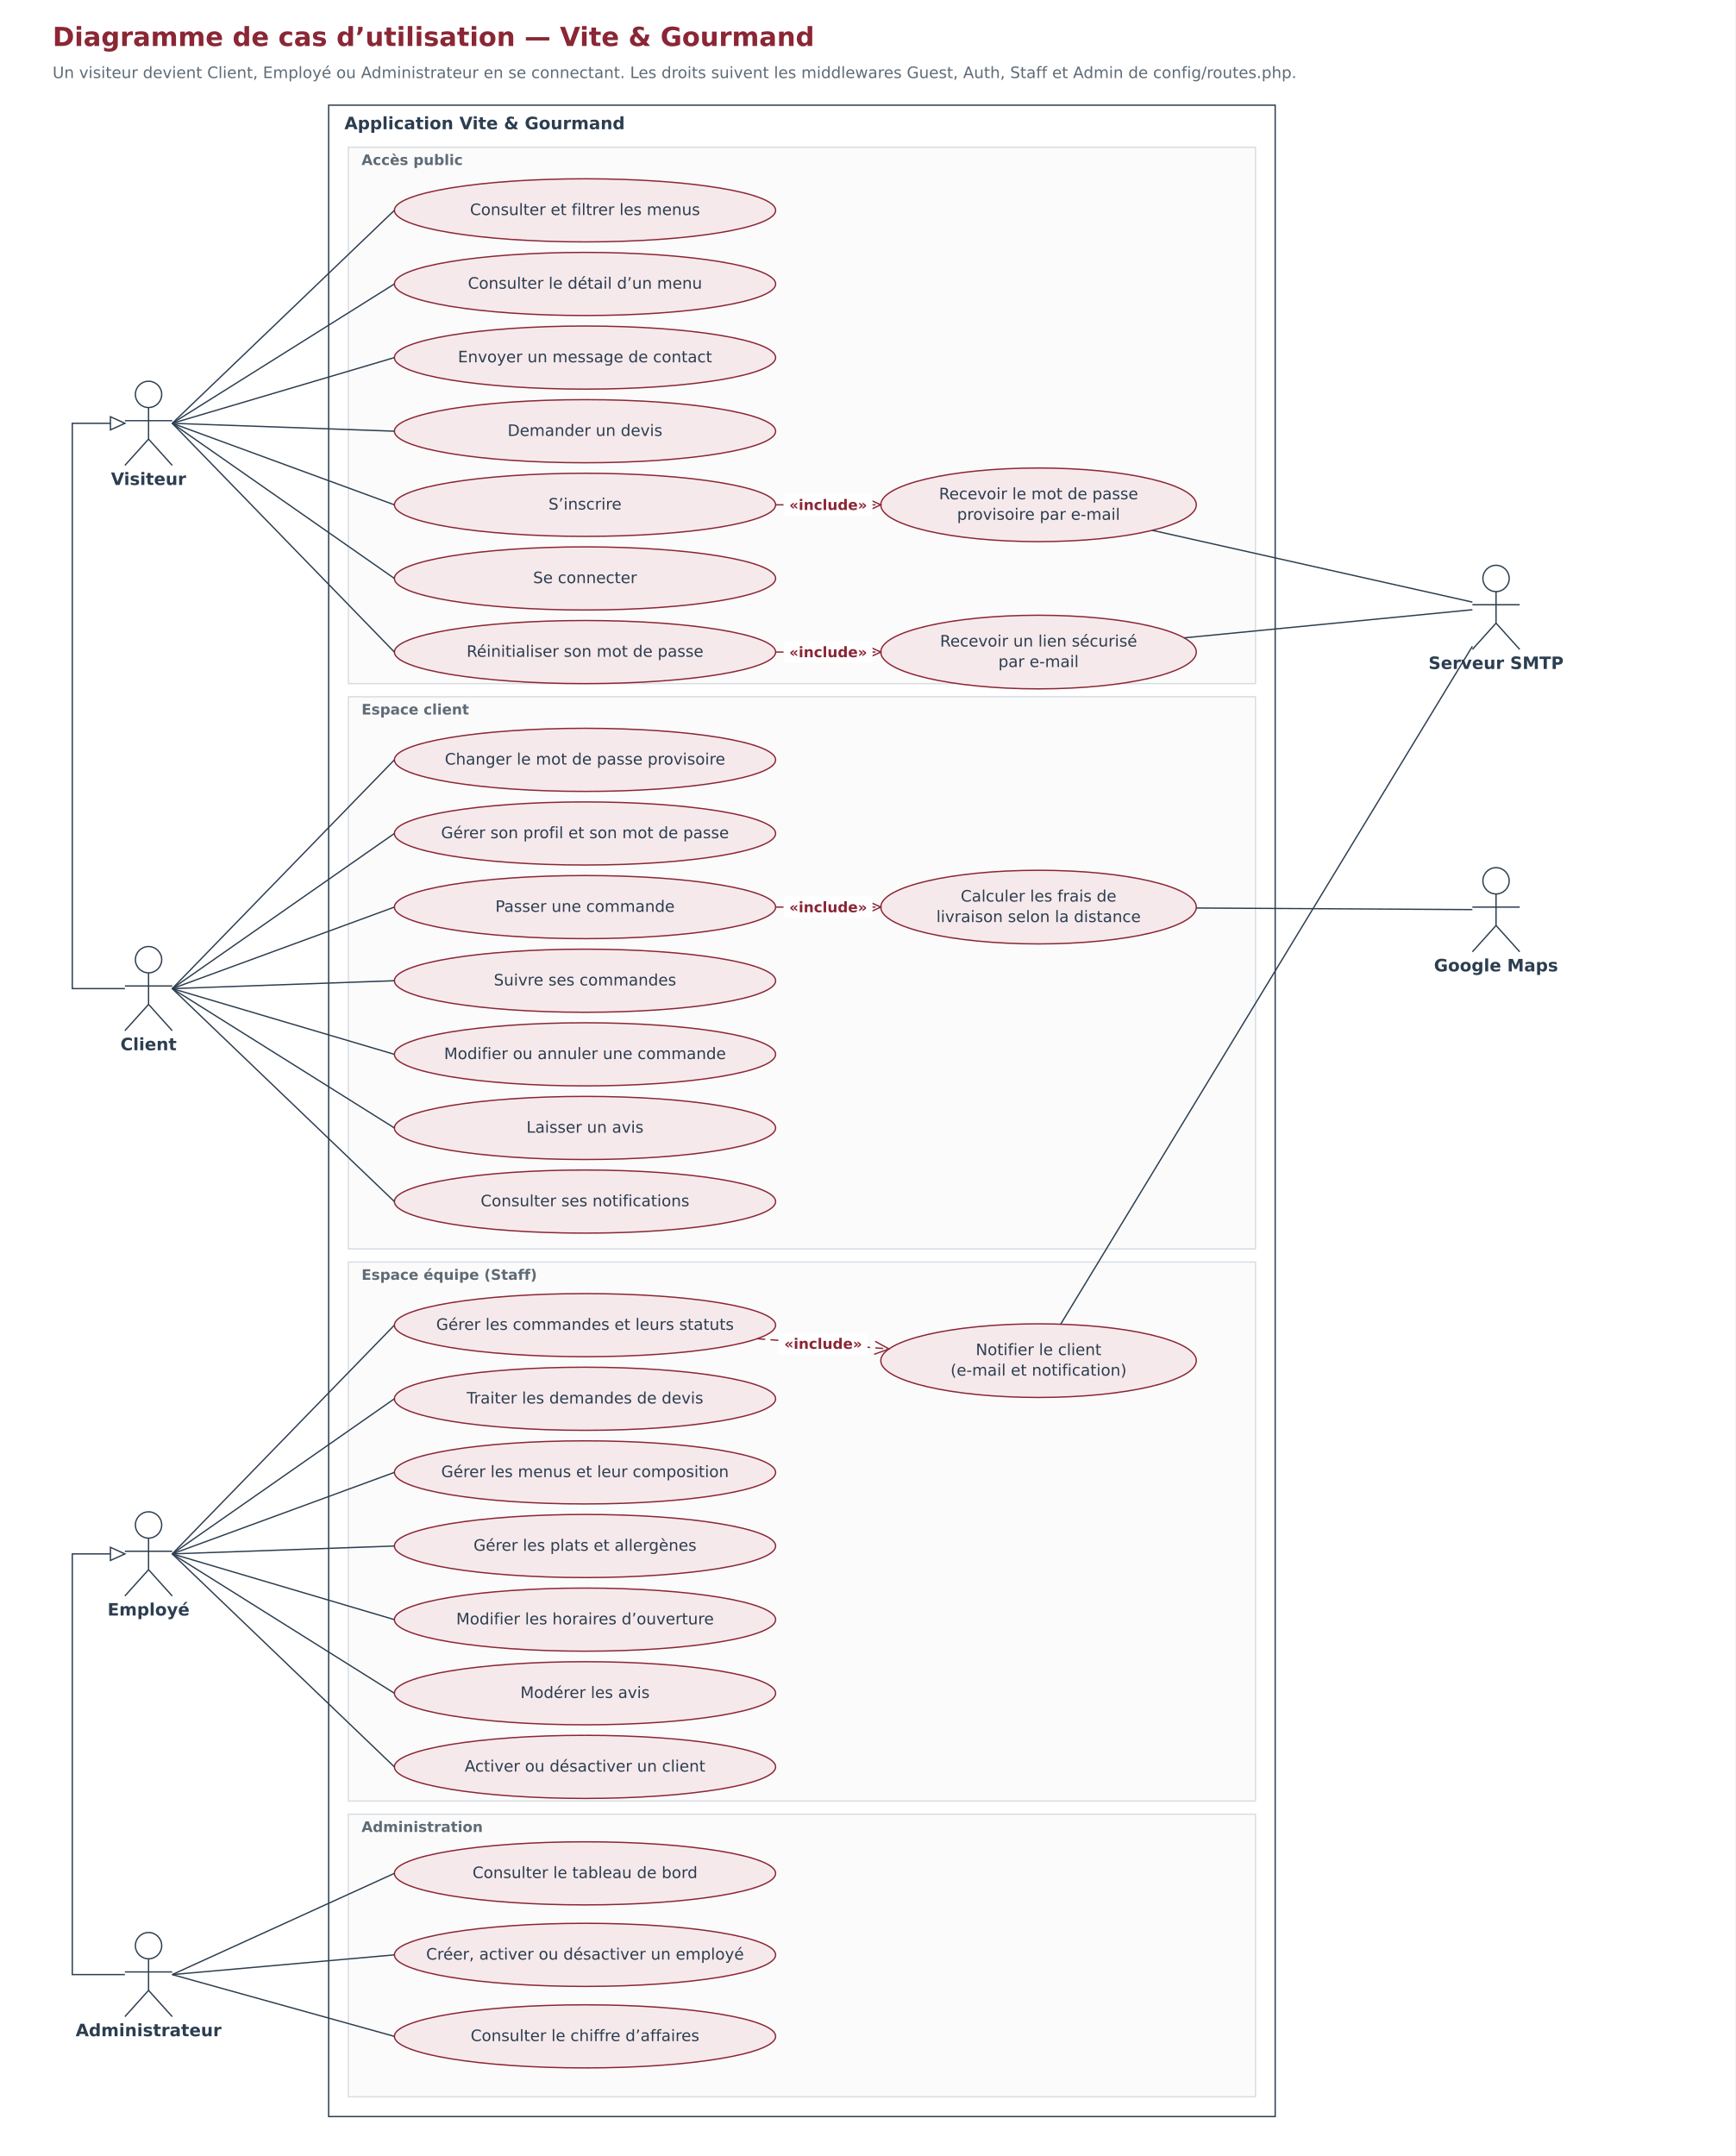
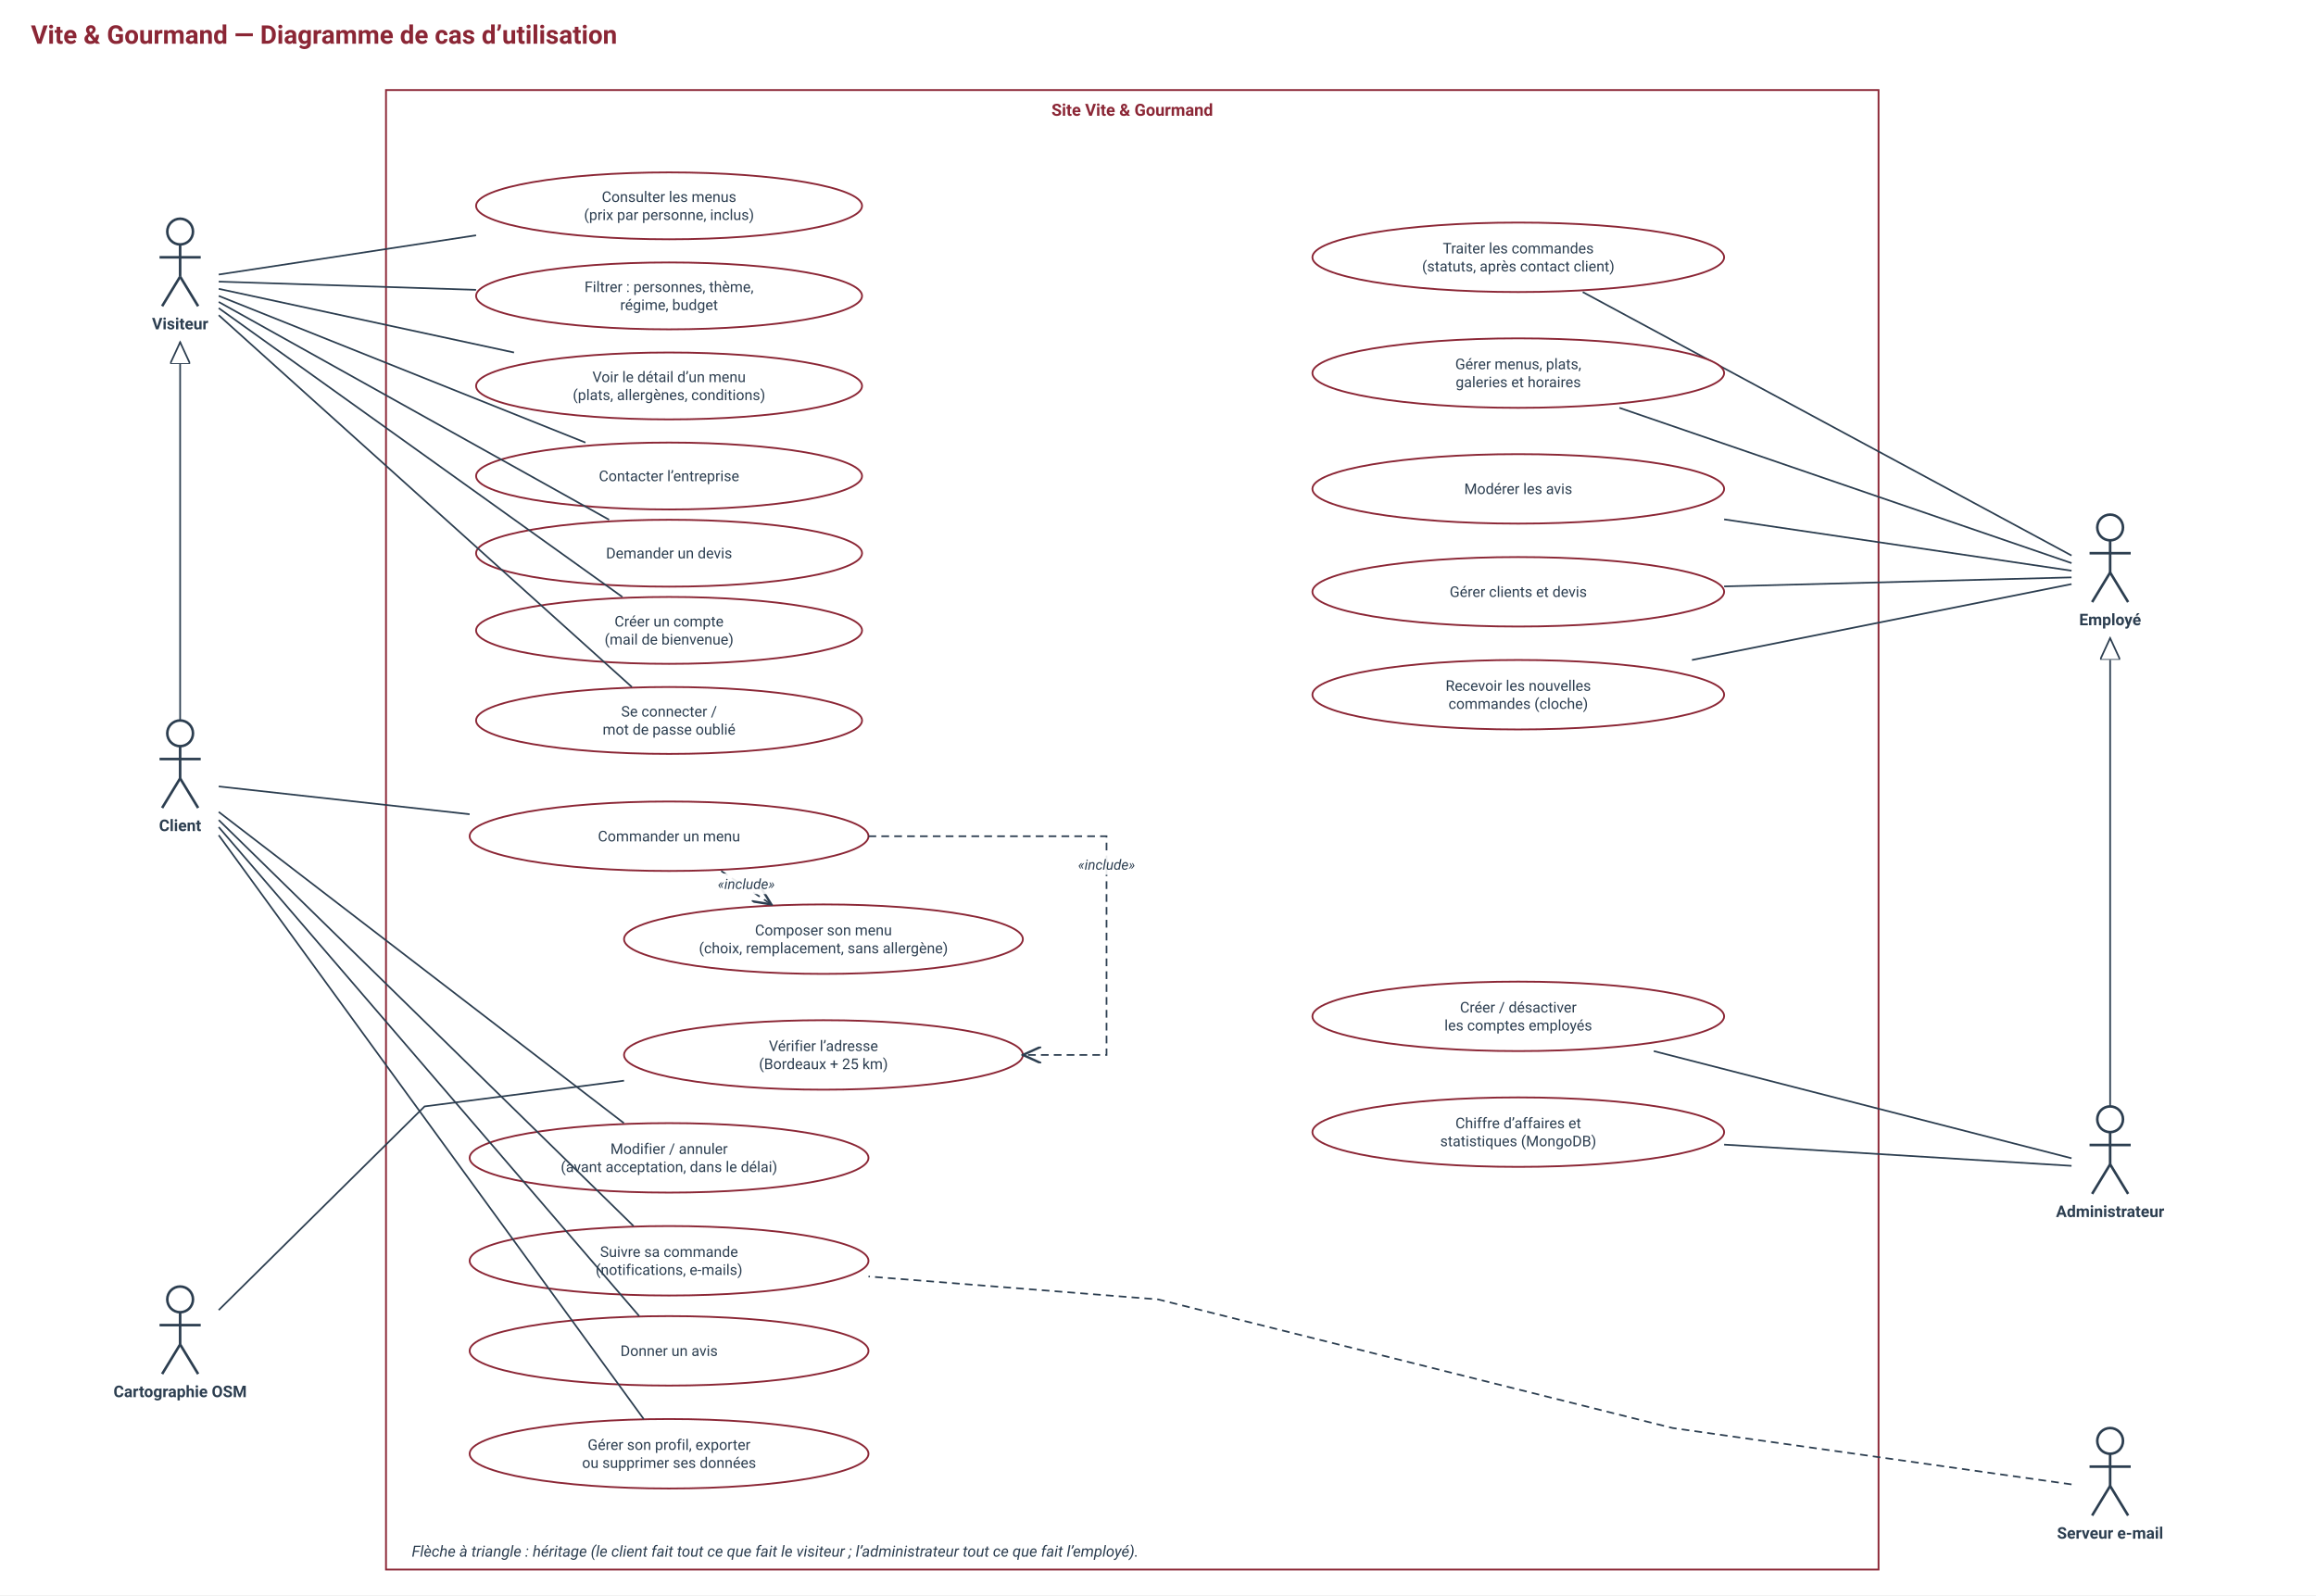
- <svg xmlns="http://www.w3.org/2000/svg" width="1320" height="1640" viewBox="0 0 1320 1640" font-family="DejaVu Sans, Arial, sans-serif">
-   <rect width="1320" height="1640" fill="#fff" />
-   <text x="40" y="35.0" text-anchor="start" font-size="20" fill="#8b2635" font-weight="700">Diagramme de cas d’utilisation — Vite &amp; Gourmand</text>
-   <text x="40" y="59.4" text-anchor="start" font-size="12" fill="#5f6b76">Un visiteur devient Client, Employé ou Administrateur en se connectant. Les droits suivent les middlewares Guest, Auth, Staff et Admin de config/routes.php.</text>
-   <rect x="250" y="80" width="720" height="1530" fill="none" stroke="#2c3e50" stroke-width="1" />
-   <text x="262" y="98.3" text-anchor="start" font-size="13" fill="#2c3e50" font-weight="700">Application Vite &amp; Gourmand</text>
-   <rect x="265" y="112" width="690" height="408" fill="#fbfbfb" stroke="#d8dde2" stroke-width="1" />
-   <text x="275" y="125.5" text-anchor="start" font-size="11" fill="#5f6b76" font-weight="700">Accès public</text>
-   <rect x="265" y="530" width="690" height="420" fill="#fbfbfb" stroke="#d8dde2" stroke-width="1" />
-   <text x="275" y="543.5" text-anchor="start" font-size="11" fill="#5f6b76" font-weight="700">Espace client</text>
-   <rect x="265" y="960" width="690" height="410" fill="#fbfbfb" stroke="#d8dde2" stroke-width="1" />
-   <text x="275" y="973.5" text-anchor="start" font-size="11" fill="#5f6b76" font-weight="700">Espace équipe (Staff)</text>
-   <rect x="265" y="1380" width="690" height="215" fill="#fbfbfb" stroke="#d8dde2" stroke-width="1" />
-   <text x="275" y="1393.5" text-anchor="start" font-size="11" fill="#5f6b76" font-weight="700">Administration</text>
-   <ellipse cx="445.0" cy="160.0" rx="145.0" ry="24.0" fill="#f6e9eb" stroke="#8b2635" stroke-width="1" />
-   <text x="445.0" y="163.6" text-anchor="middle" font-size="12" fill="#2c3e50">Consulter et filtrer les menus</text>
-   <ellipse cx="445.0" cy="216.0" rx="145.0" ry="24.0" fill="#f6e9eb" stroke="#8b2635" stroke-width="1" />
-   <text x="445.0" y="219.6" text-anchor="middle" font-size="12" fill="#2c3e50">Consulter le détail d’un menu</text>
-   <ellipse cx="445.0" cy="272.0" rx="145.0" ry="24.0" fill="#f6e9eb" stroke="#8b2635" stroke-width="1" />
-   <text x="445.0" y="275.6" text-anchor="middle" font-size="12" fill="#2c3e50">Envoyer un message de contact</text>
-   <ellipse cx="445.0" cy="328.0" rx="145.0" ry="24.0" fill="#f6e9eb" stroke="#8b2635" stroke-width="1" />
-   <text x="445.0" y="331.6" text-anchor="middle" font-size="12" fill="#2c3e50">Demander un devis</text>
-   <ellipse cx="445.0" cy="384.0" rx="145.0" ry="24.0" fill="#f6e9eb" stroke="#8b2635" stroke-width="1" />
-   <text x="445.0" y="387.6" text-anchor="middle" font-size="12" fill="#2c3e50">S’inscrire</text>
-   <ellipse cx="445.0" cy="440.0" rx="145.0" ry="24.0" fill="#f6e9eb" stroke="#8b2635" stroke-width="1" />
-   <text x="445.0" y="443.6" text-anchor="middle" font-size="12" fill="#2c3e50">Se connecter</text>
-   <ellipse cx="445.0" cy="496.0" rx="145.0" ry="24.0" fill="#f6e9eb" stroke="#8b2635" stroke-width="1" />
-   <text x="445.0" y="499.6" text-anchor="middle" font-size="12" fill="#2c3e50">Réinitialiser son mot de passe</text>
-   <ellipse cx="445.0" cy="578.0" rx="145.0" ry="24.0" fill="#f6e9eb" stroke="#8b2635" stroke-width="1" />
-   <text x="445.0" y="581.6" text-anchor="middle" font-size="12" fill="#2c3e50">Changer le mot de passe provisoire</text>
-   <ellipse cx="445.0" cy="634.0" rx="145.0" ry="24.0" fill="#f6e9eb" stroke="#8b2635" stroke-width="1" />
-   <text x="445.0" y="637.6" text-anchor="middle" font-size="12" fill="#2c3e50">Gérer son profil et son mot de passe</text>
-   <ellipse cx="445.0" cy="690.0" rx="145.0" ry="24.0" fill="#f6e9eb" stroke="#8b2635" stroke-width="1" />
-   <text x="445.0" y="693.6" text-anchor="middle" font-size="12" fill="#2c3e50">Passer une commande</text>
-   <ellipse cx="445.0" cy="746.0" rx="145.0" ry="24.0" fill="#f6e9eb" stroke="#8b2635" stroke-width="1" />
-   <text x="445.0" y="749.6" text-anchor="middle" font-size="12" fill="#2c3e50">Suivre ses commandes</text>
-   <ellipse cx="445.0" cy="802.0" rx="145.0" ry="24.0" fill="#f6e9eb" stroke="#8b2635" stroke-width="1" />
-   <text x="445.0" y="805.6" text-anchor="middle" font-size="12" fill="#2c3e50">Modifier ou annuler une commande</text>
-   <ellipse cx="445.0" cy="858.0" rx="145.0" ry="24.0" fill="#f6e9eb" stroke="#8b2635" stroke-width="1" />
-   <text x="445.0" y="861.6" text-anchor="middle" font-size="12" fill="#2c3e50">Laisser un avis</text>
-   <ellipse cx="445.0" cy="914.0" rx="145.0" ry="24.0" fill="#f6e9eb" stroke="#8b2635" stroke-width="1" />
-   <text x="445.0" y="917.6" text-anchor="middle" font-size="12" fill="#2c3e50">Consulter ses notifications</text>
-   <ellipse cx="445.0" cy="1008.0" rx="145.0" ry="24.0" fill="#f6e9eb" stroke="#8b2635" stroke-width="1" />
-   <text x="445.0" y="1011.6" text-anchor="middle" font-size="12" fill="#2c3e50">Gérer les commandes et leurs statuts</text>
-   <ellipse cx="445.0" cy="1064.0" rx="145.0" ry="24.0" fill="#f6e9eb" stroke="#8b2635" stroke-width="1" />
-   <text x="445.0" y="1067.6" text-anchor="middle" font-size="12" fill="#2c3e50">Traiter les demandes de devis</text>
-   <ellipse cx="445.0" cy="1120.0" rx="145.0" ry="24.0" fill="#f6e9eb" stroke="#8b2635" stroke-width="1" />
-   <text x="445.0" y="1123.6" text-anchor="middle" font-size="12" fill="#2c3e50">Gérer les menus et leur composition</text>
-   <ellipse cx="445.0" cy="1176.0" rx="145.0" ry="24.0" fill="#f6e9eb" stroke="#8b2635" stroke-width="1" />
-   <text x="445.0" y="1179.6" text-anchor="middle" font-size="12" fill="#2c3e50">Gérer les plats et allergènes</text>
-   <ellipse cx="445.0" cy="1232.0" rx="145.0" ry="24.0" fill="#f6e9eb" stroke="#8b2635" stroke-width="1" />
-   <text x="445.0" y="1235.6" text-anchor="middle" font-size="12" fill="#2c3e50">Modifier les horaires d’ouverture</text>
-   <ellipse cx="445.0" cy="1288.0" rx="145.0" ry="24.0" fill="#f6e9eb" stroke="#8b2635" stroke-width="1" />
-   <text x="445.0" y="1291.6" text-anchor="middle" font-size="12" fill="#2c3e50">Modérer les avis</text>
-   <ellipse cx="445.0" cy="1344.0" rx="145.0" ry="24.0" fill="#f6e9eb" stroke="#8b2635" stroke-width="1" />
-   <text x="445.0" y="1347.6" text-anchor="middle" font-size="12" fill="#2c3e50">Activer ou désactiver un client</text>
-   <ellipse cx="445.0" cy="1425.0" rx="145.0" ry="24.0" fill="#f6e9eb" stroke="#8b2635" stroke-width="1" />
-   <text x="445.0" y="1428.6" text-anchor="middle" font-size="12" fill="#2c3e50">Consulter le tableau de bord</text>
-   <ellipse cx="445.0" cy="1487.0" rx="145.0" ry="24.0" fill="#f6e9eb" stroke="#8b2635" stroke-width="1" />
-   <text x="445.0" y="1490.6" text-anchor="middle" font-size="12" fill="#2c3e50">Créer, activer ou désactiver un employé</text>
-   <ellipse cx="445.0" cy="1549.0" rx="145.0" ry="24.0" fill="#f6e9eb" stroke="#8b2635" stroke-width="1" />
-   <text x="445.0" y="1552.6" text-anchor="middle" font-size="12" fill="#2c3e50">Consulter le chiffre d’affaires</text>
-   <ellipse cx="790.0" cy="384.0" rx="120.0" ry="28.0" fill="#f6e9eb" stroke="#8b2635" stroke-width="1" />
-   <text x="790.0" y="379.8" text-anchor="middle" font-size="12" fill="#2c3e50">Recevoir le mot de passe</text>
-   <text x="790.0" y="395.4" text-anchor="middle" font-size="12" fill="#2c3e50">provisoire par e-mail</text>
-   <ellipse cx="790.0" cy="496.0" rx="120.0" ry="28.0" fill="#f6e9eb" stroke="#8b2635" stroke-width="1" />
-   <text x="790.0" y="491.8" text-anchor="middle" font-size="12" fill="#2c3e50">Recevoir un lien sécurisé</text>
-   <text x="790.0" y="507.4" text-anchor="middle" font-size="12" fill="#2c3e50">par e-mail</text>
-   <ellipse cx="790.0" cy="690.0" rx="120.0" ry="28.0" fill="#f6e9eb" stroke="#8b2635" stroke-width="1" />
-   <text x="790.0" y="685.8" text-anchor="middle" font-size="12" fill="#2c3e50">Calculer les frais de</text>
-   <text x="790.0" y="701.4" text-anchor="middle" font-size="12" fill="#2c3e50">livraison selon la distance</text>
-   <ellipse cx="790.0" cy="1035.0" rx="120.0" ry="28.0" fill="#f6e9eb" stroke="#8b2635" stroke-width="1" />
-   <text x="790.0" y="1030.8" text-anchor="middle" font-size="12" fill="#2c3e50">Notifier le client</text>
-   <text x="790.0" y="1046.4" text-anchor="middle" font-size="12" fill="#2c3e50">(e-mail et notification)</text>
-   <circle cx="113.0" cy="300" r="10" fill="#fff" stroke="#2c3e50" />
-   <path d="M113.0 310V334M95 320H131M113.0 334L95 354M113.0 334L131 354" stroke="#2c3e50" fill="none" />
-   <text x="113.0" y="368.9" text-anchor="middle" font-size="13" fill="#2c3e50" font-weight="700">Visiteur</text>
-   <circle cx="113.0" cy="730" r="10" fill="#fff" stroke="#2c3e50" />
-   <path d="M113.0 740V764M95 750H131M113.0 764L95 784M113.0 764L131 784" stroke="#2c3e50" fill="none" />
-   <text x="113.0" y="798.9" text-anchor="middle" font-size="13" fill="#2c3e50" font-weight="700">Client</text>
-   <circle cx="113.0" cy="1160" r="10" fill="#fff" stroke="#2c3e50" />
-   <path d="M113.0 1170V1194M95 1180H131M113.0 1194L95 1214M113.0 1194L131 1214" stroke="#2c3e50" fill="none" />
-   <text x="113.0" y="1228.9" text-anchor="middle" font-size="13" fill="#2c3e50" font-weight="700">Employé</text>
-   <circle cx="113.0" cy="1480" r="10" fill="#fff" stroke="#2c3e50" />
-   <path d="M113.0 1490V1514M95 1500H131M113.0 1514L95 1534M113.0 1514L131 1534" stroke="#2c3e50" fill="none" />
-   <text x="113.0" y="1548.9" text-anchor="middle" font-size="13" fill="#2c3e50" font-weight="700">Administrateur</text>
-   <circle cx="1138.0" cy="440" r="10" fill="#fff" stroke="#2c3e50" />
-   <path d="M1138.0 450V474M1120 460H1156M1138.0 474L1120 494M1138.0 474L1156 494" stroke="#2c3e50" fill="none" />
-   <text x="1138.0" y="508.9" text-anchor="middle" font-size="13" fill="#2c3e50" font-weight="700">Serveur SMTP</text>
-   <circle cx="1138.0" cy="670" r="10" fill="#fff" stroke="#2c3e50" />
-   <path d="M1138.0 680V704M1120 690H1156M1138.0 704L1120 724M1138.0 704L1156 724" stroke="#2c3e50" fill="none" />
-   <text x="1138.0" y="738.9" text-anchor="middle" font-size="13" fill="#2c3e50" font-weight="700">Google Maps</text>
-   <line x1="131" y1="322.0" x2="300.0" y2="160.0" stroke="#2c3e50" />
-   <line x1="131" y1="322.0" x2="300.0" y2="216.0" stroke="#2c3e50" />
-   <line x1="131" y1="322.0" x2="300.0" y2="272.0" stroke="#2c3e50" />
-   <line x1="131" y1="322.0" x2="300.0" y2="328.0" stroke="#2c3e50" />
-   <line x1="131" y1="322.0" x2="300.0" y2="384.0" stroke="#2c3e50" />
-   <line x1="131" y1="322.0" x2="300.0" y2="440.0" stroke="#2c3e50" />
-   <line x1="131" y1="322.0" x2="300.0" y2="496.0" stroke="#2c3e50" />
-   <line x1="131" y1="752.0" x2="300.0" y2="578.0" stroke="#2c3e50" />
-   <line x1="131" y1="752.0" x2="300.0" y2="634.0" stroke="#2c3e50" />
-   <line x1="131" y1="752.0" x2="300.0" y2="690.0" stroke="#2c3e50" />
-   <line x1="131" y1="752.0" x2="300.0" y2="746.0" stroke="#2c3e50" />
-   <line x1="131" y1="752.0" x2="300.0" y2="802.0" stroke="#2c3e50" />
-   <line x1="131" y1="752.0" x2="300.0" y2="858.0" stroke="#2c3e50" />
-   <line x1="131" y1="752.0" x2="300.0" y2="914.0" stroke="#2c3e50" />
-   <line x1="131" y1="1182.0" x2="300.0" y2="1008.0" stroke="#2c3e50" />
-   <line x1="131" y1="1182.0" x2="300.0" y2="1064.0" stroke="#2c3e50" />
-   <line x1="131" y1="1182.0" x2="300.0" y2="1120.0" stroke="#2c3e50" />
-   <line x1="131" y1="1182.0" x2="300.0" y2="1176.0" stroke="#2c3e50" />
-   <line x1="131" y1="1182.0" x2="300.0" y2="1232.0" stroke="#2c3e50" />
-   <line x1="131" y1="1182.0" x2="300.0" y2="1288.0" stroke="#2c3e50" />
-   <line x1="131" y1="1182.0" x2="300.0" y2="1344.0" stroke="#2c3e50" />
-   <line x1="131" y1="1502.0" x2="300.0" y2="1425.0" stroke="#2c3e50" />
-   <line x1="131" y1="1502.0" x2="300.0" y2="1487.0" stroke="#2c3e50" />
-   <line x1="131" y1="1502.0" x2="300.0" y2="1549.0" stroke="#2c3e50" />
-   <polyline points="95,752.0 55,752.0 55,322.0 95,322.0" fill="none" stroke="#2c3e50" />
-   <polygon points="95.0,322.0 84.0,317.0 84.0,327.0" fill="#fff" stroke="#2c3e50" />
-   <polyline points="95,1502.0 55,1502.0 55,1182.0 95,1182.0" fill="none" stroke="#2c3e50" />
-   <polygon points="95.0,1182.0 84.0,1177.0 84.0,1187.0" fill="#fff" stroke="#2c3e50" />
-   <line x1="590.0" y1="384.0" x2="670.0" y2="384.0" stroke="#8b2635" stroke-dasharray="6 4" />
-   <path d="M659.0 379.0L670.0 384.0L659.0 389.0" fill="none" stroke="#8b2635" />
-   <rect x="596.3" y="375.8" width="67.4" height="16.5" fill="#fff" />
-   <text x="630.0" y="387.9" text-anchor="middle" font-size="11" fill="#8b2635" font-weight="700">«include»</text>
-   <line x1="590.0" y1="496.0" x2="670.0" y2="496.0" stroke="#8b2635" stroke-dasharray="6 4" />
-   <path d="M659.0 491.0L670.0 496.0L659.0 501.0" fill="none" stroke="#8b2635" />
-   <rect x="596.3" y="487.8" width="67.4" height="16.5" fill="#fff" />
-   <text x="630.0" y="499.9" text-anchor="middle" font-size="11" fill="#8b2635" font-weight="700">«include»</text>
-   <line x1="590.0" y1="690.0" x2="670.0" y2="690.0" stroke="#8b2635" stroke-dasharray="6 4" />
-   <path d="M659.0 685.0L670.0 690.0L659.0 695.0" fill="none" stroke="#8b2635" />
-   <rect x="596.3" y="681.8" width="67.4" height="16.5" fill="#fff" />
-   <text x="630.0" y="693.9" text-anchor="middle" font-size="11" fill="#8b2635" font-weight="700">«include»</text>
-   <line x1="576.1" y1="1018.3" x2="676.2" y2="1026.1" stroke="#8b2635" stroke-dasharray="6 4" />
-   <path d="M665.7 1020.3L676.2 1026.1L664.9 1030.2" fill="none" stroke="#8b2635" />
-   <rect x="592.5" y="1013.9" width="67.4" height="16.5" fill="#fff" />
-   <text x="626.2" y="1026.0" text-anchor="middle" font-size="11" fill="#8b2635" font-weight="700">«include»</text>
-   <line x1="876.5" y1="403.4" x2="1120.0" y2="458.0" stroke="#2c3e50" />
-   <line x1="900.7" y1="485.2" x2="1120.0" y2="463.8" stroke="#2c3e50" />
-   <line x1="806.8" y1="1007.3" x2="1120.0" y2="491.6" stroke="#2c3e50" />
-   <line x1="910.0" y1="690.7" x2="1120.0" y2="691.9" stroke="#2c3e50" />
+ <svg xmlns="http://www.w3.org/2000/svg" width="1800" height="1240" viewBox="0 0 1800 1240" font-family="Segoe UI, Roboto, Helvetica, Arial, sans-serif">
+   <defs>
+     <marker id="open" markerWidth="12" markerHeight="10" refX="11" refY="5" orient="auto">
+       <path d="M0 0 L11 5 L0 10" fill="none" stroke="#2c3e50" stroke-width="1.4" />
+     </marker>
+     <marker id="blk" markerWidth="12" markerHeight="10" refX="11" refY="5" orient="auto">
+       <path d="M0 0 L11 5 L0 10 Z" fill="#2c3e50" />
+     </marker>
+     <marker id="tri" markerWidth="14" markerHeight="12" refX="13" refY="6" orient="auto">
+       <path d="M0 0 L13 6 L0 12 Z" fill="#fff" stroke="#2c3e50" />
+     </marker>
+     <marker id="dia" markerWidth="16" markerHeight="10" refX="15" refY="5" orient="auto">
+       <path d="M0 5 L7 0 L15 5 L7 10 Z" fill="#2c3e50" />
+     </marker>
+     <marker id="dias" markerWidth="16" markerHeight="10" refX="1" refY="5" orient="auto">
+       <path d="M0 5 L7 0 L15 5 L7 10 Z" fill="#2c3e50" />
+     </marker>
+   </defs>
+   <rect width="100%" height="100%" fill="#fff" />
+   <text x="24" y="34" font-size="20" font-weight="700" fill="#8b2635">Vite &amp; Gourmand — Diagramme de cas d’utilisation</text>
+   <rect x="300" y="70" width="1160" height="1150" fill="none" stroke="#8b2635" stroke-width="1.4" />
+   <text x="880.0" y="90" text-anchor="middle" font-size="13" font-weight="700" fill="#8b2635">Site Vite &amp; Gourmand</text>
+   <g stroke="#2c3e50" stroke-width="2" fill="none">
+     <circle cx="140" cy="180" r="10" fill="#fff" />
+     <line x1="140" y1="190" x2="140" y2="215" />
+     <line x1="124" y1="200" x2="156" y2="200" />
+     <line x1="140" y1="215" x2="126" y2="238" />
+     <line x1="140" y1="215" x2="154" y2="238" />
+   </g>
+   <text x="140" y="256" text-anchor="middle" font-size="12.5" font-weight="700" fill="#2c3e50">Visiteur</text>
+   <g stroke="#2c3e50" stroke-width="2" fill="none">
+     <circle cx="140" cy="570" r="10" fill="#fff" />
+     <line x1="140" y1="580" x2="140" y2="605" />
+     <line x1="124" y1="590" x2="156" y2="590" />
+     <line x1="140" y1="605" x2="126" y2="628" />
+     <line x1="140" y1="605" x2="154" y2="628" />
+   </g>
+   <text x="140" y="646" text-anchor="middle" font-size="12.5" font-weight="700" fill="#2c3e50">Client</text>
+   <g stroke="#2c3e50" stroke-width="2" fill="none">
+     <circle cx="1640" cy="410" r="10" fill="#fff" />
+     <line x1="1640" y1="420" x2="1640" y2="445" />
+     <line x1="1624" y1="430" x2="1656" y2="430" />
+     <line x1="1640" y1="445" x2="1626" y2="468" />
+     <line x1="1640" y1="445" x2="1654" y2="468" />
+   </g>
+   <text x="1640" y="486" text-anchor="middle" font-size="12.5" font-weight="700" fill="#2c3e50">Employé</text>
+   <g stroke="#2c3e50" stroke-width="2" fill="none">
+     <circle cx="1640" cy="870" r="10" fill="#fff" />
+     <line x1="1640" y1="880" x2="1640" y2="905" />
+     <line x1="1624" y1="890" x2="1656" y2="890" />
+     <line x1="1640" y1="905" x2="1626" y2="928" />
+     <line x1="1640" y1="905" x2="1654" y2="928" />
+   </g>
+   <text x="1640" y="946" text-anchor="middle" font-size="12.5" font-weight="700" fill="#2c3e50">Administrateur</text>
+   <g stroke="#2c3e50" stroke-width="2" fill="none">
+     <circle cx="140" cy="1010" r="10" fill="#fff" />
+     <line x1="140" y1="1020" x2="140" y2="1045" />
+     <line x1="124" y1="1030" x2="156" y2="1030" />
+     <line x1="140" y1="1045" x2="126" y2="1068" />
+     <line x1="140" y1="1045" x2="154" y2="1068" />
+   </g>
+   <text x="140" y="1086" text-anchor="middle" font-size="12.5" font-weight="700" fill="#2c3e50">Cartographie OSM</text>
+   <g stroke="#2c3e50" stroke-width="2" fill="none">
+     <circle cx="1640" cy="1120" r="10" fill="#fff" />
+     <line x1="1640" y1="1130" x2="1640" y2="1155" />
+     <line x1="1624" y1="1140" x2="1656" y2="1140" />
+     <line x1="1640" y1="1155" x2="1626" y2="1178" />
+     <line x1="1640" y1="1155" x2="1654" y2="1178" />
+   </g>
+   <text x="1640" y="1196" text-anchor="middle" font-size="12.5" font-weight="700" fill="#2c3e50">Serveur e-mail</text>
+   <path d="M140.0 560.0 L140.0 266.0" fill="none" stroke="#2c3e50" stroke-width="1.3" marker-end="url(#tri)" />
+   <path d="M1640.0 860.0 L1640.0 496.0" fill="none" stroke="#2c3e50" stroke-width="1.3" marker-end="url(#tri)" />
+   <ellipse cx="520" cy="160" rx="150.0" ry="26.0" fill="#fff" stroke="#8b2635" stroke-width="1.4" />
+   <text x="520" y="157.0" text-anchor="middle" font-size="11.5" fill="#2c3e50">Consulter les menus</text>
+   <text x="520" y="171.0" text-anchor="middle" font-size="11.5" fill="#2c3e50">(prix par personne, inclus)</text>
+   <path d="M170.0 213.4 L370.0 182.9" fill="none" stroke="#2c3e50" stroke-width="1.3" />
+   <ellipse cx="520" cy="230" rx="150.0" ry="26.0" fill="#fff" stroke="#8b2635" stroke-width="1.4" />
+   <text x="520" y="227.0" text-anchor="middle" font-size="11.5" fill="#2c3e50">Filtrer : personnes, thème,</text>
+   <text x="520" y="241.0" text-anchor="middle" font-size="11.5" fill="#2c3e50">régime, budget</text>
+   <path d="M170.0 218.9 L370.0 225.3" fill="none" stroke="#2c3e50" stroke-width="1.3" />
+   <ellipse cx="520" cy="300" rx="150.0" ry="26.0" fill="#fff" stroke="#8b2635" stroke-width="1.4" />
+   <text x="520" y="297.0" text-anchor="middle" font-size="11.5" fill="#2c3e50">Voir le détail d’un menu</text>
+   <text x="520" y="311.0" text-anchor="middle" font-size="11.5" fill="#2c3e50">(plats, allergènes, conditions)</text>
+   <path d="M170.0 224.5 L399.5 274.0" fill="none" stroke="#2c3e50" stroke-width="1.3" />
+   <ellipse cx="520" cy="370" rx="150.0" ry="26.0" fill="#fff" stroke="#8b2635" stroke-width="1.4" />
+   <text x="520" y="374.0" text-anchor="middle" font-size="11.5" fill="#2c3e50">Contacter l’entreprise</text>
+   <path d="M170.0 230.0 L455.0 344.0" fill="none" stroke="#2c3e50" stroke-width="1.3" />
+   <ellipse cx="520" cy="430" rx="150.0" ry="26.0" fill="#fff" stroke="#8b2635" stroke-width="1.4" />
+   <text x="520" y="434.0" text-anchor="middle" font-size="11.5" fill="#2c3e50">Demander un devis</text>
+   <path d="M170.0 234.7 L473.4 404.0" fill="none" stroke="#2c3e50" stroke-width="1.3" />
+   <ellipse cx="520" cy="490" rx="150.0" ry="26.0" fill="#fff" stroke="#8b2635" stroke-width="1.4" />
+   <text x="520" y="487.0" text-anchor="middle" font-size="11.5" fill="#2c3e50">Créer un compte</text>
+   <text x="520" y="501.0" text-anchor="middle" font-size="11.5" fill="#2c3e50">(mail de bienvenue)</text>
+   <path d="M170.0 239.5 L483.7 464.0" fill="none" stroke="#2c3e50" stroke-width="1.3" />
+   <ellipse cx="520" cy="560" rx="150.0" ry="26.0" fill="#fff" stroke="#8b2635" stroke-width="1.4" />
+   <text x="520" y="557.0" text-anchor="middle" font-size="11.5" fill="#2c3e50">Se connecter /</text>
+   <text x="520" y="571.0" text-anchor="middle" font-size="11.5" fill="#2c3e50">mot de passe oublié</text>
+   <path d="M170.0 245.0 L491.1 534.0" fill="none" stroke="#2c3e50" stroke-width="1.3" />
+   <ellipse cx="520" cy="650" rx="155.0" ry="27.0" fill="#fff" stroke="#8b2635" stroke-width="1.4" />
+   <text x="520" y="654.0" text-anchor="middle" font-size="11.5" fill="#2c3e50">Commander un menu</text>
+   <path d="M170.0 611.3 L365.0 632.9" fill="none" stroke="#2c3e50" stroke-width="1.3" />
+   <ellipse cx="640" cy="730" rx="155.0" ry="27.0" fill="#fff" stroke="#8b2635" stroke-width="1.4" />
+   <text x="640" y="727.0" text-anchor="middle" font-size="11.5" fill="#2c3e50">Composer son menu</text>
+   <text x="640" y="741.0" text-anchor="middle" font-size="11.5" fill="#2c3e50">(choix, remplacement, sans allergène)</text>
+   <ellipse cx="640" cy="820" rx="155.0" ry="27.0" fill="#fff" stroke="#8b2635" stroke-width="1.4" />
+   <text x="640" y="817.0" text-anchor="middle" font-size="11.5" fill="#2c3e50">Vérifier l’adresse</text>
+   <text x="640" y="831.0" text-anchor="middle" font-size="11.5" fill="#2c3e50">(Bordeaux + 25 km)</text>
+   <ellipse cx="520" cy="900" rx="155.0" ry="27.0" fill="#fff" stroke="#8b2635" stroke-width="1.4" />
+   <text x="520" y="897.0" text-anchor="middle" font-size="11.5" fill="#2c3e50">Modifier / annuler</text>
+   <text x="520" y="911.0" text-anchor="middle" font-size="11.5" fill="#2c3e50">(avant acceptation, dans le délai)</text>
+   <path d="M170.0 631.1 L484.9 873.0" fill="none" stroke="#2c3e50" stroke-width="1.3" />
+   <ellipse cx="520" cy="980" rx="155.0" ry="27.0" fill="#fff" stroke="#8b2635" stroke-width="1.4" />
+   <text x="520" y="977.0" text-anchor="middle" font-size="11.5" fill="#2c3e50">Suivre sa commande</text>
+   <text x="520" y="991.0" text-anchor="middle" font-size="11.5" fill="#2c3e50">(notifications, e-mails)</text>
+   <path d="M170.0 637.4 L492.4 953.0" fill="none" stroke="#2c3e50" stroke-width="1.3" />
+   <ellipse cx="520" cy="1050" rx="155.0" ry="27.0" fill="#fff" stroke="#8b2635" stroke-width="1.4" />
+   <text x="520" y="1054.0" text-anchor="middle" font-size="11.5" fill="#2c3e50">Donner un avis</text>
+   <path d="M170.0 642.9 L496.8 1023.0" fill="none" stroke="#2c3e50" stroke-width="1.3" />
+   <ellipse cx="520" cy="1130" rx="155.0" ry="27.0" fill="#fff" stroke="#8b2635" stroke-width="1.4" />
+   <text x="520" y="1127.0" text-anchor="middle" font-size="11.5" fill="#2c3e50">Gérer son profil, exporter</text>
+   <text x="520" y="1141.0" text-anchor="middle" font-size="11.5" fill="#2c3e50">ou supprimer ses données</text>
+   <path d="M170.0 649.2 L500.3 1103.0" fill="none" stroke="#2c3e50" stroke-width="1.3" />
+   <path d="M560.5 677.0 L599.5 703.0" fill="none" stroke="#2c3e50" stroke-width="1.3" stroke-dasharray="6 4" marker-end="url(#open)" />
+   <rect x="546.3" y="679.0" width="67.4" height="16" fill="#fff" opacity="0.9" />
+   <text x="580.0" y="691.0" text-anchor="middle" font-size="11" font-style="italic" fill="#2c3e50">«include»</text>
+   <path d="M675.0 650.0 L860.0 650.0 L860.0 820.0 L795.0 820.0" fill="none" stroke="#2c3e50" stroke-width="1.3" stroke-dasharray="6 4" marker-end="url(#open)" />
+   <rect x="826.3" y="664.0" width="67.4" height="16" fill="#fff" opacity="0.9" />
+   <text x="860.0" y="676.0" text-anchor="middle" font-size="11" font-style="italic" fill="#2c3e50">«include»</text>
+   <path d="M170.0 1018.3 L330.0 860.0 L485.0 840.0" fill="none" stroke="#2c3e50" stroke-width="1.3" />
+   <ellipse cx="1180" cy="200" rx="160.0" ry="27.0" fill="#fff" stroke="#8b2635" stroke-width="1.4" />
+   <text x="1180" y="197.0" text-anchor="middle" font-size="11.5" fill="#2c3e50">Traiter les commandes</text>
+   <text x="1180" y="211.0" text-anchor="middle" font-size="11.5" fill="#2c3e50">(statuts, après contact client)</text>
+   <path d="M1610.0 431.8 L1230.1 227.0" fill="none" stroke="#2c3e50" stroke-width="1.3" />
+   <ellipse cx="1180" cy="290" rx="160.0" ry="27.0" fill="#fff" stroke="#8b2635" stroke-width="1.4" />
+   <text x="1180" y="287.0" text-anchor="middle" font-size="11.5" fill="#2c3e50">Gérer menus, plats,</text>
+   <text x="1180" y="301.0" text-anchor="middle" font-size="11.5" fill="#2c3e50">galeries et horaires</text>
+   <path d="M1610.0 437.7 L1258.6 317.0" fill="none" stroke="#2c3e50" stroke-width="1.3" />
+   <ellipse cx="1180" cy="380" rx="160.0" ry="27.0" fill="#fff" stroke="#8b2635" stroke-width="1.4" />
+   <text x="1180" y="384.0" text-anchor="middle" font-size="11.5" fill="#2c3e50">Modérer les avis</text>
+   <path d="M1610.0 443.6 L1340.0 403.7" fill="none" stroke="#2c3e50" stroke-width="1.3" />
+   <ellipse cx="1180" cy="460" rx="160.0" ry="27.0" fill="#fff" stroke="#8b2635" stroke-width="1.4" />
+   <text x="1180" y="464.0" text-anchor="middle" font-size="11.5" fill="#2c3e50">Gérer clients et devis</text>
+   <path d="M1610.0 448.8 L1340.0 455.8" fill="none" stroke="#2c3e50" stroke-width="1.3" />
+   <ellipse cx="1180" cy="540" rx="160.0" ry="27.0" fill="#fff" stroke="#8b2635" stroke-width="1.4" />
+   <text x="1180" y="537.0" text-anchor="middle" font-size="11.5" fill="#2c3e50">Recevoir les nouvelles</text>
+   <text x="1180" y="551.0" text-anchor="middle" font-size="11.5" fill="#2c3e50">commandes (cloche)</text>
+   <path d="M1610.0 454.0 L1315.0 513.0" fill="none" stroke="#2c3e50" stroke-width="1.3" />
+   <ellipse cx="1180" cy="790" rx="160.0" ry="27.0" fill="#fff" stroke="#8b2635" stroke-width="1.4" />
+   <text x="1180" y="787.0" text-anchor="middle" font-size="11.5" fill="#2c3e50">Créer / désactiver</text>
+   <text x="1180" y="801.0" text-anchor="middle" font-size="11.5" fill="#2c3e50">les comptes employés</text>
+   <path d="M1610.0 900.3 L1285.3 817.0" fill="none" stroke="#2c3e50" stroke-width="1.3" />
+   <ellipse cx="1180" cy="880" rx="160.0" ry="27.0" fill="#fff" stroke="#8b2635" stroke-width="1.4" />
+   <text x="1180" y="877.0" text-anchor="middle" font-size="11.5" fill="#2c3e50">Chiffre d’affaires et</text>
+   <text x="1180" y="891.0" text-anchor="middle" font-size="11.5" fill="#2c3e50">statistiques (MongoDB)</text>
+   <path d="M1610.0 906.2 L1340.0 889.7" fill="none" stroke="#2c3e50" stroke-width="1.3" />
+   <path d="M1610.0 1153.8 L1300.0 1110.0 L900.0 1010.0 L675.0 992.2" fill="none" stroke="#2c3e50" stroke-width="1.3" stroke-dasharray="6 4" />
+   <text x="320" y="1210" text-anchor="start" font-size="12" fill="#2c3e50" font-style="italic">Flèche à triangle : héritage (le client fait tout ce que fait le visiteur ; l’administrateur tout ce que fait l’employé).</text>
</svg>
